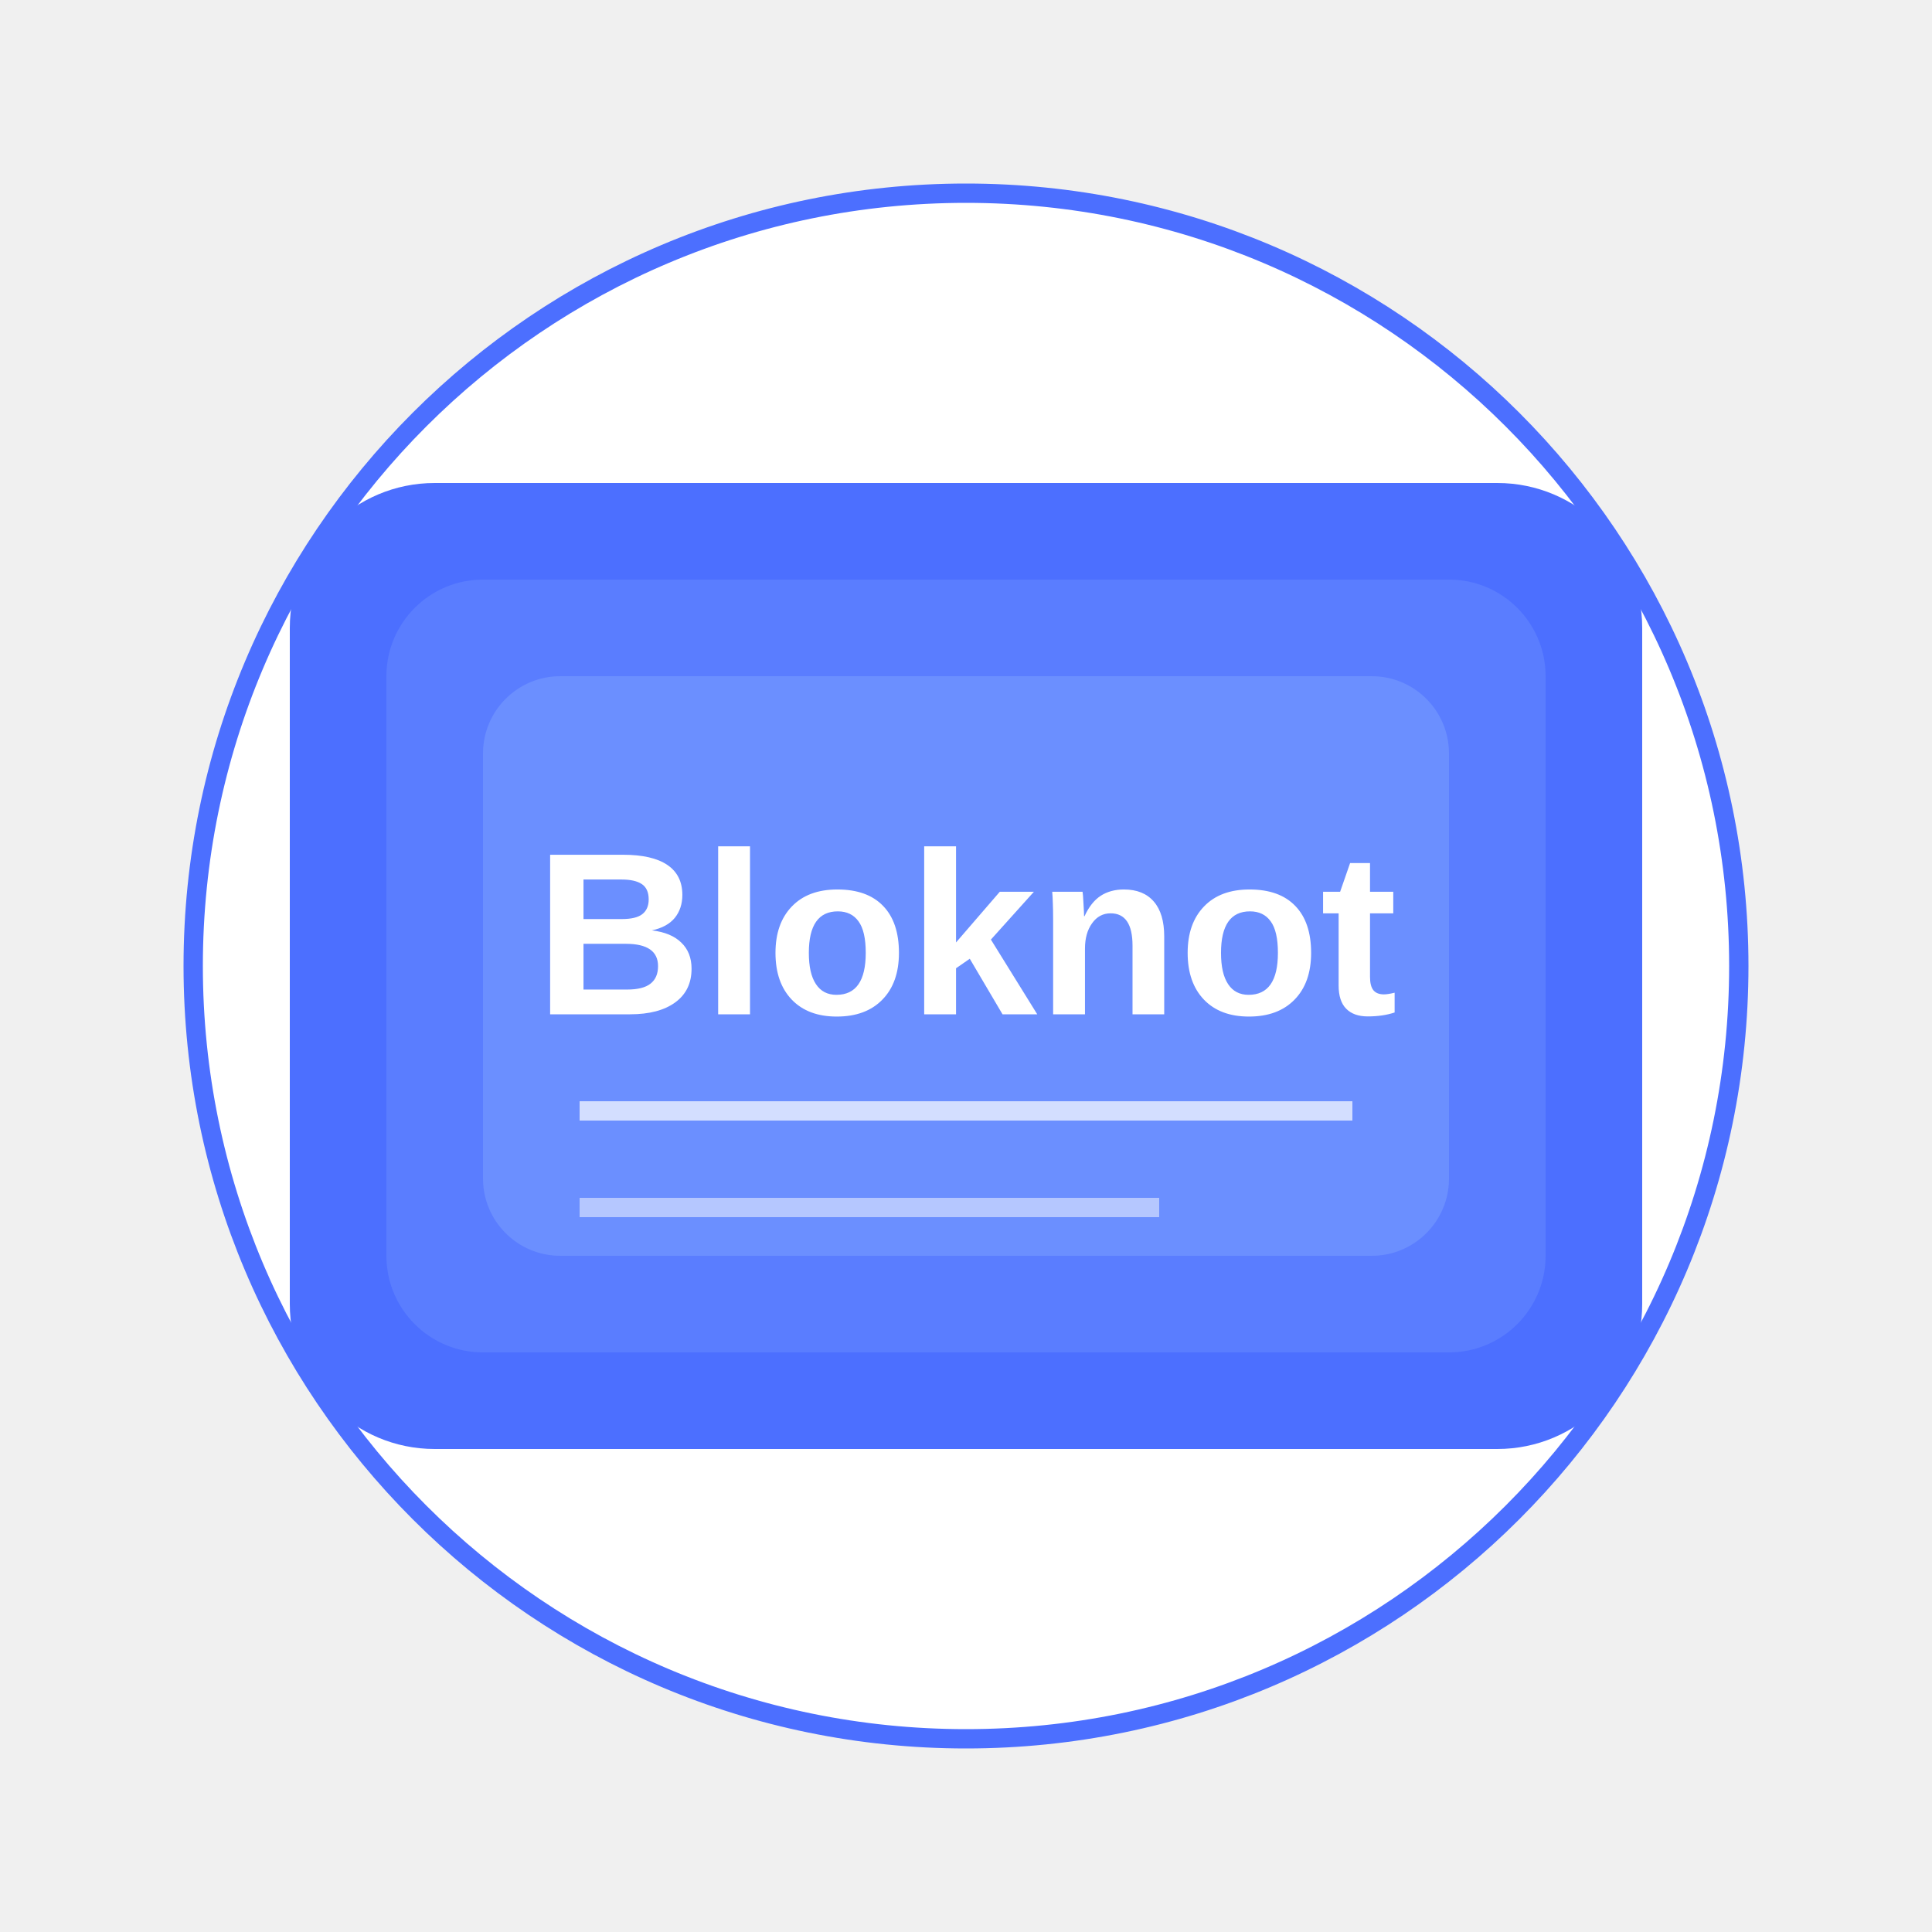
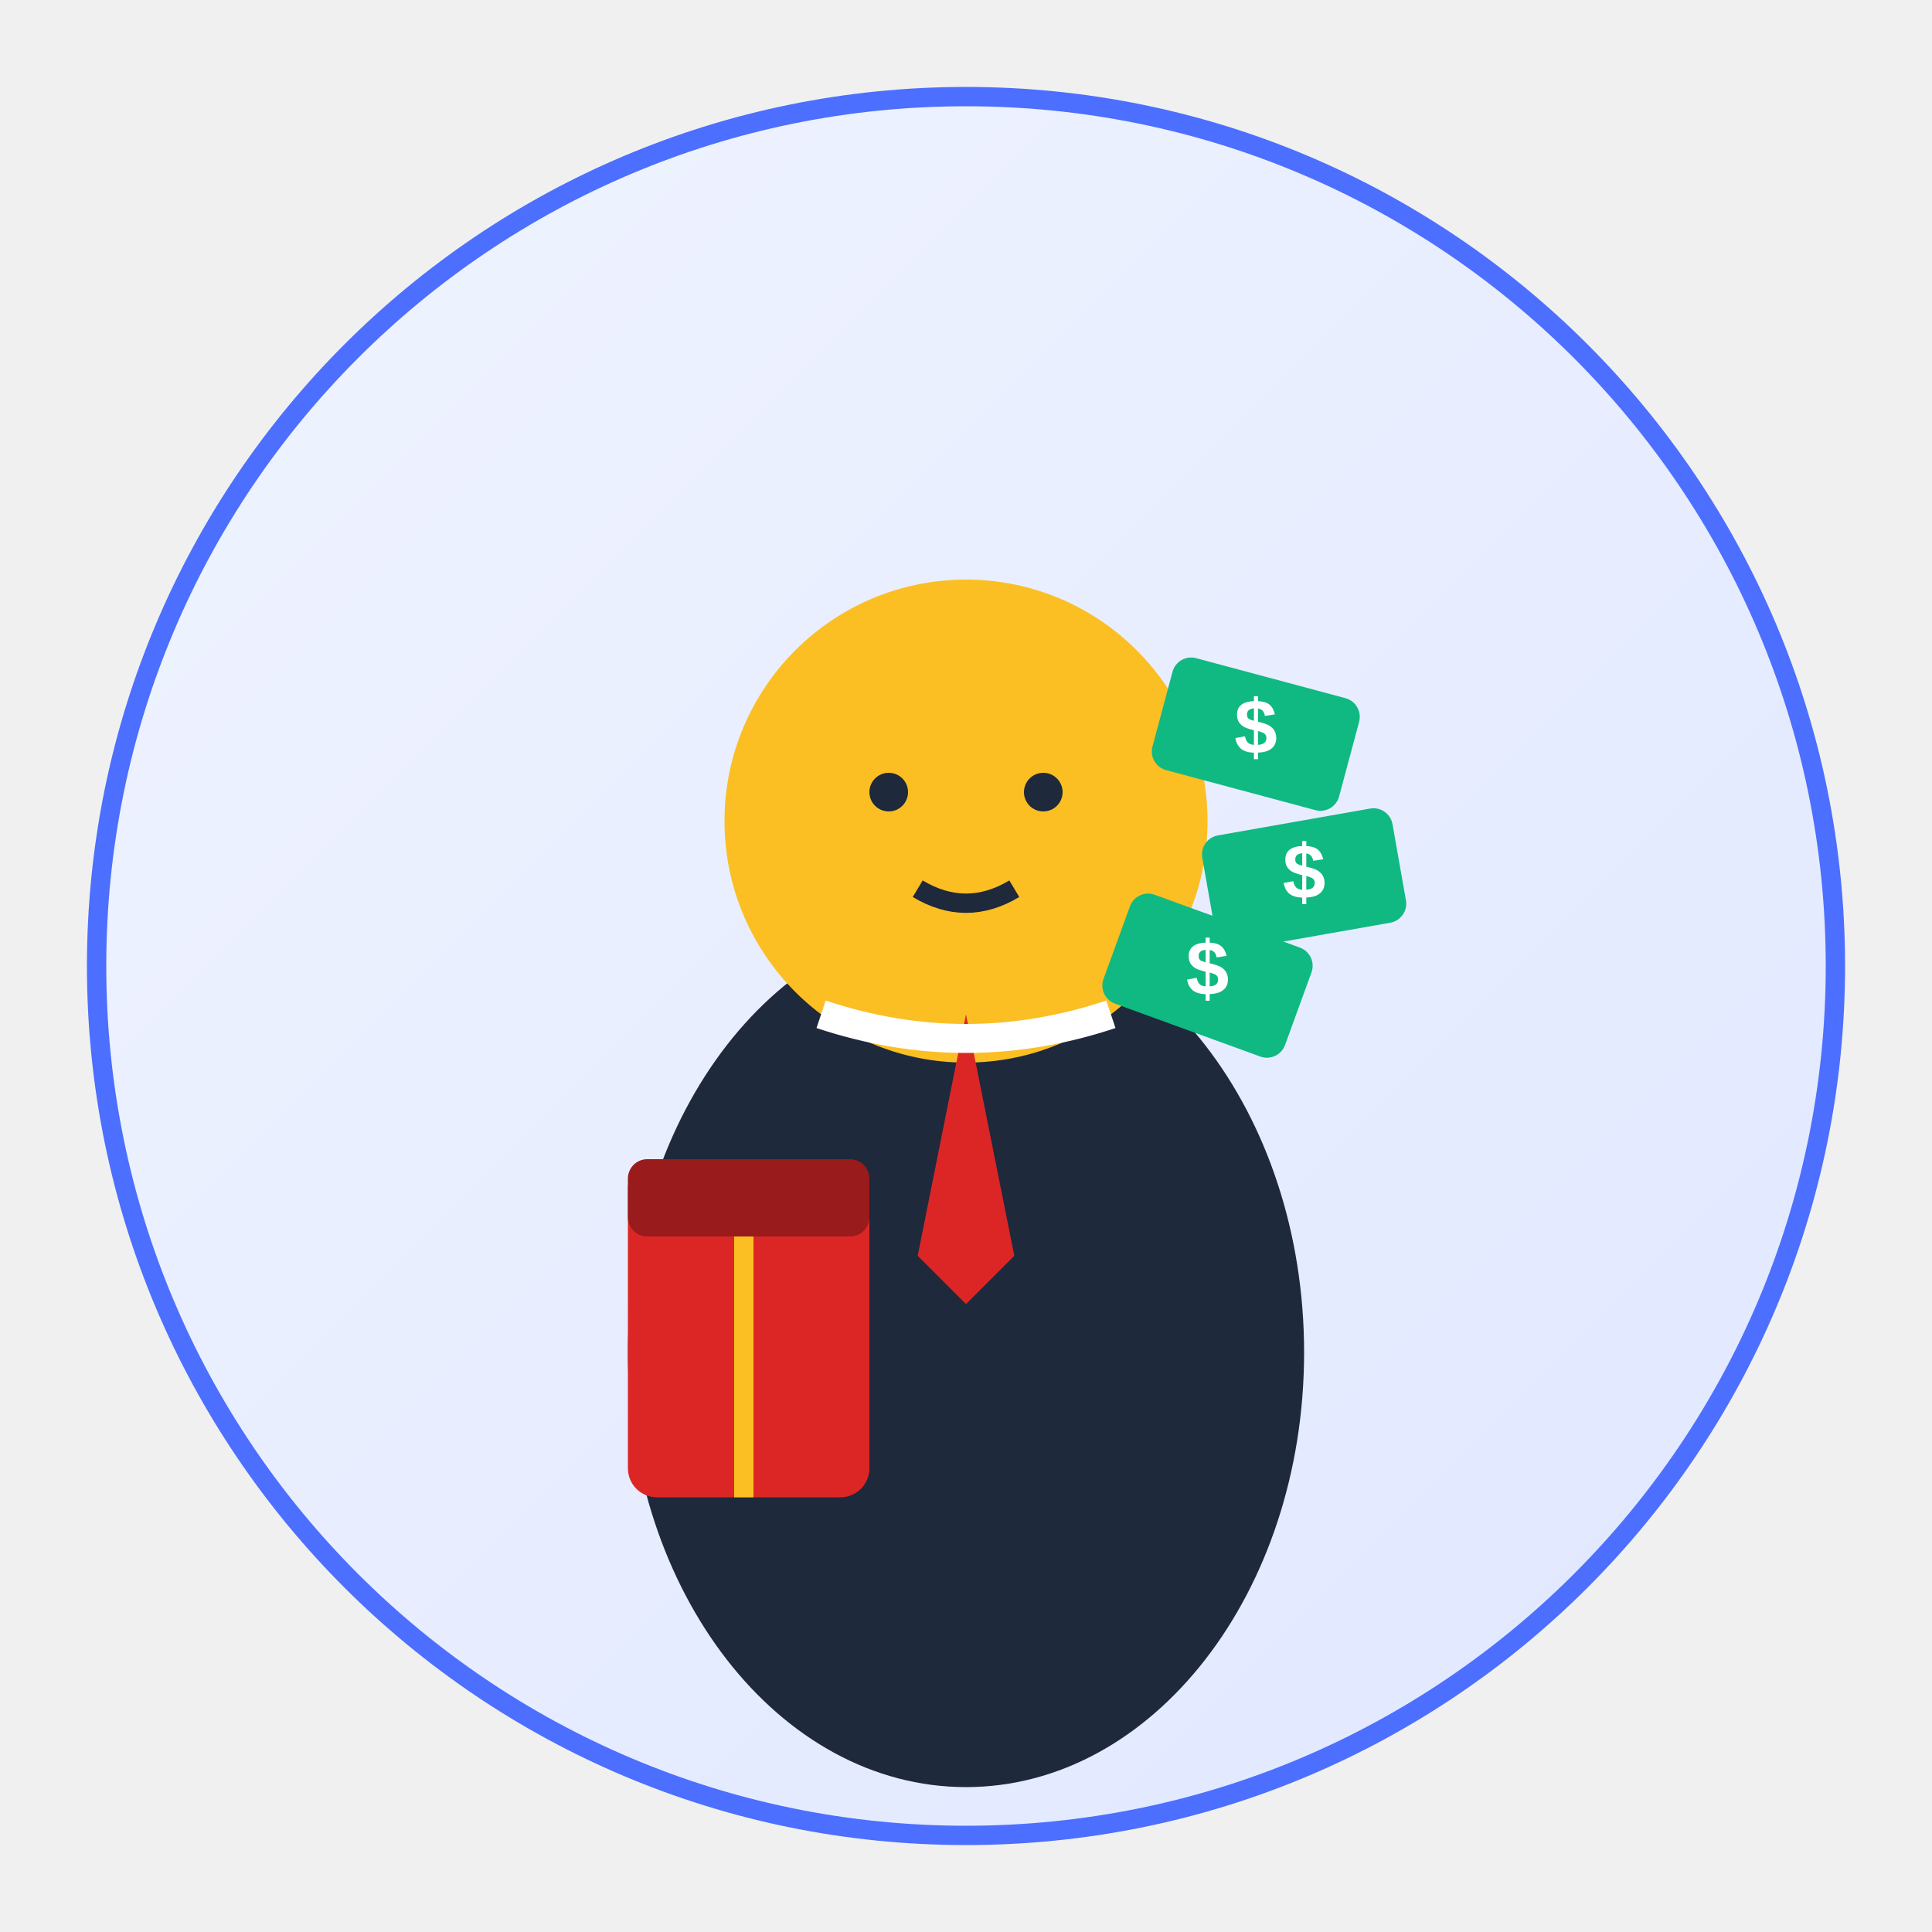
- <svg xmlns="http://www.w3.org/2000/svg" width="50" height="50" viewBox="0 0 200 200">
+ <svg xmlns="http://www.w3.org/2000/svg" width="60" height="60" viewBox="0 0 200 200">
  <defs>
    <clipPath id="circle-clip">
-       <circle cx="100" cy="100" r="80" />
+       <circle cx="100" cy="100" r="90" />
    </clipPath>
+     <linearGradient id="bg-gradient" x1="0%" y1="0%" x2="100%" y2="100%">
+       <stop offset="0%" style="stop-color:#f0f4ff;stop-opacity:1" />
+       <stop offset="100%" style="stop-color:#e0e7ff;stop-opacity:1" />
+     </linearGradient>
  </defs>
-   <circle cx="100" cy="100" r="80" fill="white" stroke="#4c6fff" stroke-width="2" />
+   <circle cx="100" cy="100" r="90" fill="url(#bg-gradient)" stroke="#4c6fff" stroke-width="2" />
  <g clip-path="url(#circle-clip)">
-     <rect x="30" y="50" width="140" height="100" fill="#4c6fff" rx="15" />
-     <rect x="40" y="60" width="120" height="80" fill="#5a7dff" rx="10" />
-     <rect x="50" y="70" width="100" height="60" fill="#6b8fff" rx="8" />
-     <text x="100" y="105" font-family="Arial, sans-serif" font-size="24" font-weight="bold" text-anchor="middle" fill="white">Bloknot</text>
-     <line x1="60" y1="115" x2="140" y2="115" stroke="white" stroke-width="2" opacity="0.7" />
-     <line x1="60" y1="125" x2="120" y2="125" stroke="white" stroke-width="2" opacity="0.5" />
+     <ellipse cx="100" cy="140" rx="35" ry="45" fill="#1e293b" />
+     <circle cx="100" cy="85" r="25" fill="#fbbf24" />
+     <rect x="65" y="120" width="25" height="35" fill="#dc2626" rx="3" />
+     <rect x="65" y="120" width="25" height="8" fill="#991b1b" rx="2" />
+     <line x1="77" y1="128" x2="77" y2="155" stroke="#fbbf24" stroke-width="2" />
+     <rect x="120" y="70" width="20" height="12" fill="#10b981" rx="2" transform="rotate(15 130 76)" />
+     <rect x="125" y="85" width="20" height="12" fill="#10b981" rx="2" transform="rotate(-10 135 91)" />
+     <rect x="115" y="95" width="20" height="12" fill="#10b981" rx="2" transform="rotate(20 125 101)" />
+     <text x="130" y="78" font-family="Arial" font-size="8" font-weight="bold" text-anchor="middle" fill="white">$</text>
+     <text x="135" y="93" font-family="Arial" font-size="8" font-weight="bold" text-anchor="middle" fill="white">$</text>
+     <text x="125" y="103" font-family="Arial" font-size="8" font-weight="bold" text-anchor="middle" fill="white">$</text>
+     <circle cx="92" cy="82" r="2" fill="#1e293b" />
+     <circle cx="108" cy="82" r="2" fill="#1e293b" />
+     <path d="M 95 92 Q 100 95 105 92" stroke="#1e293b" stroke-width="2" fill="none" />
+     <path d="M 100 105 L 95 130 L 100 135 L 105 130 Z" fill="#dc2626" />
+     <path d="M 85 105 Q 100 110 115 105" stroke="white" stroke-width="3" fill="none" />
  </g>
</svg>
